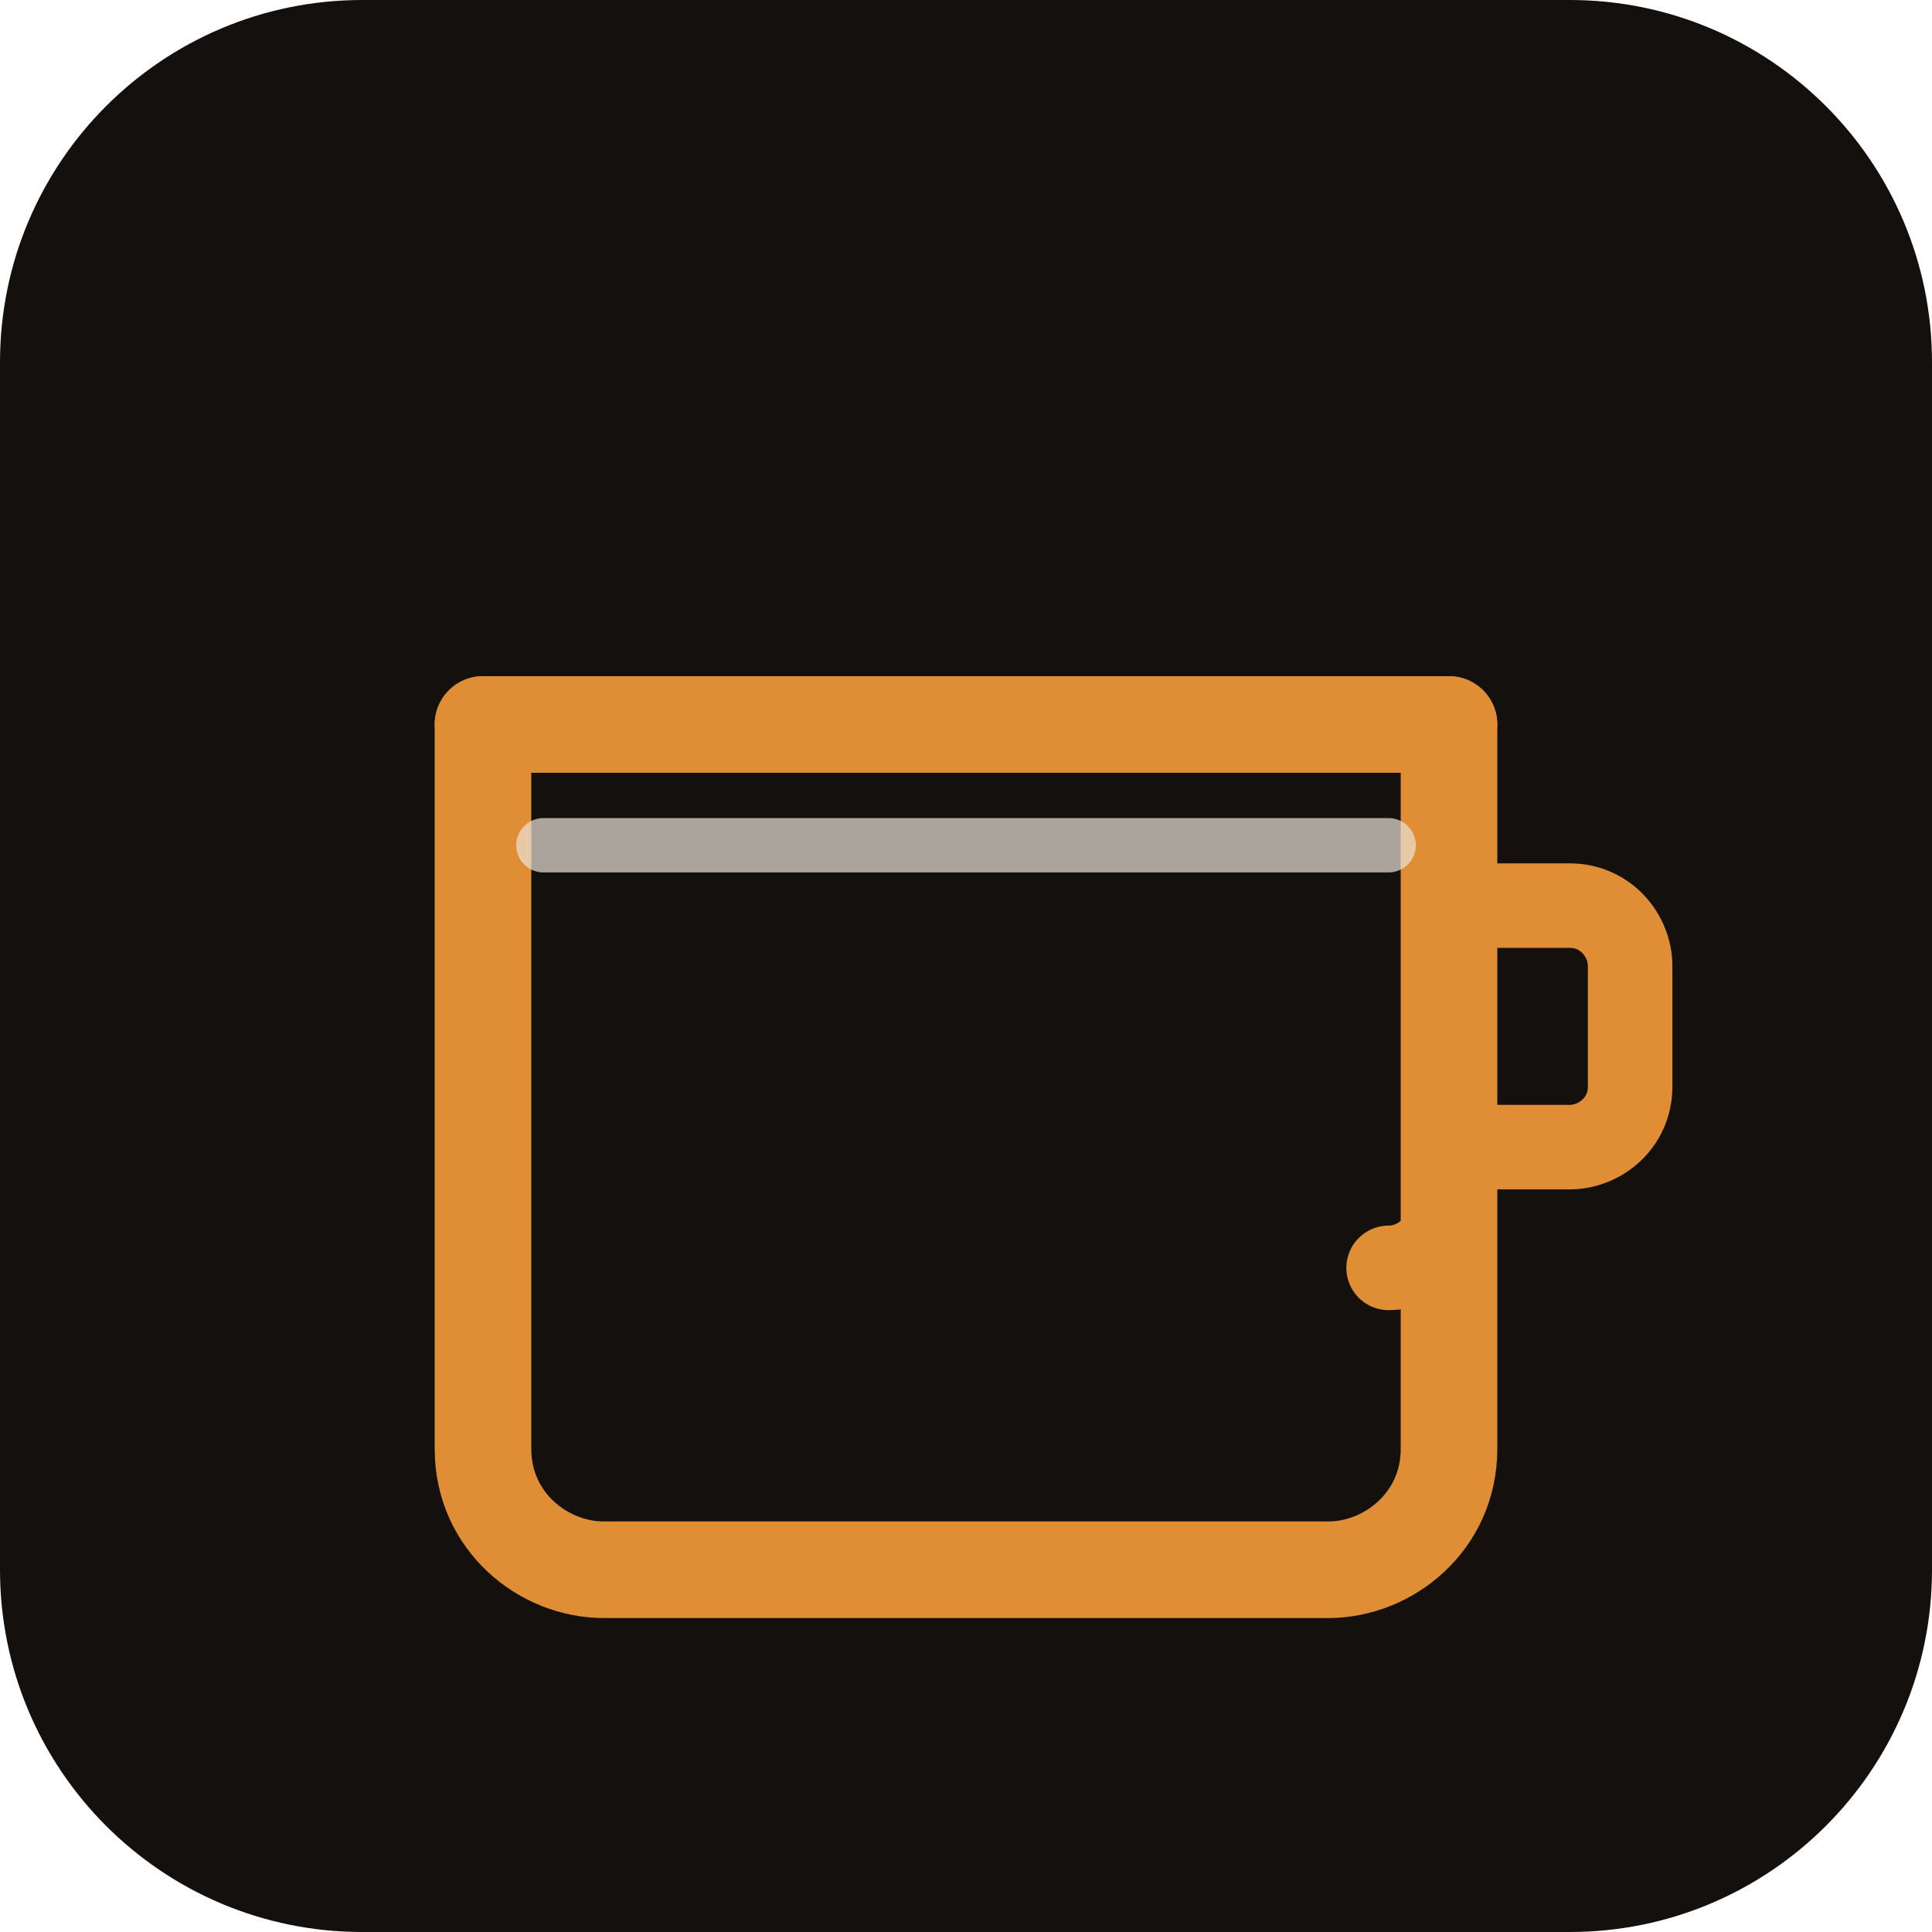
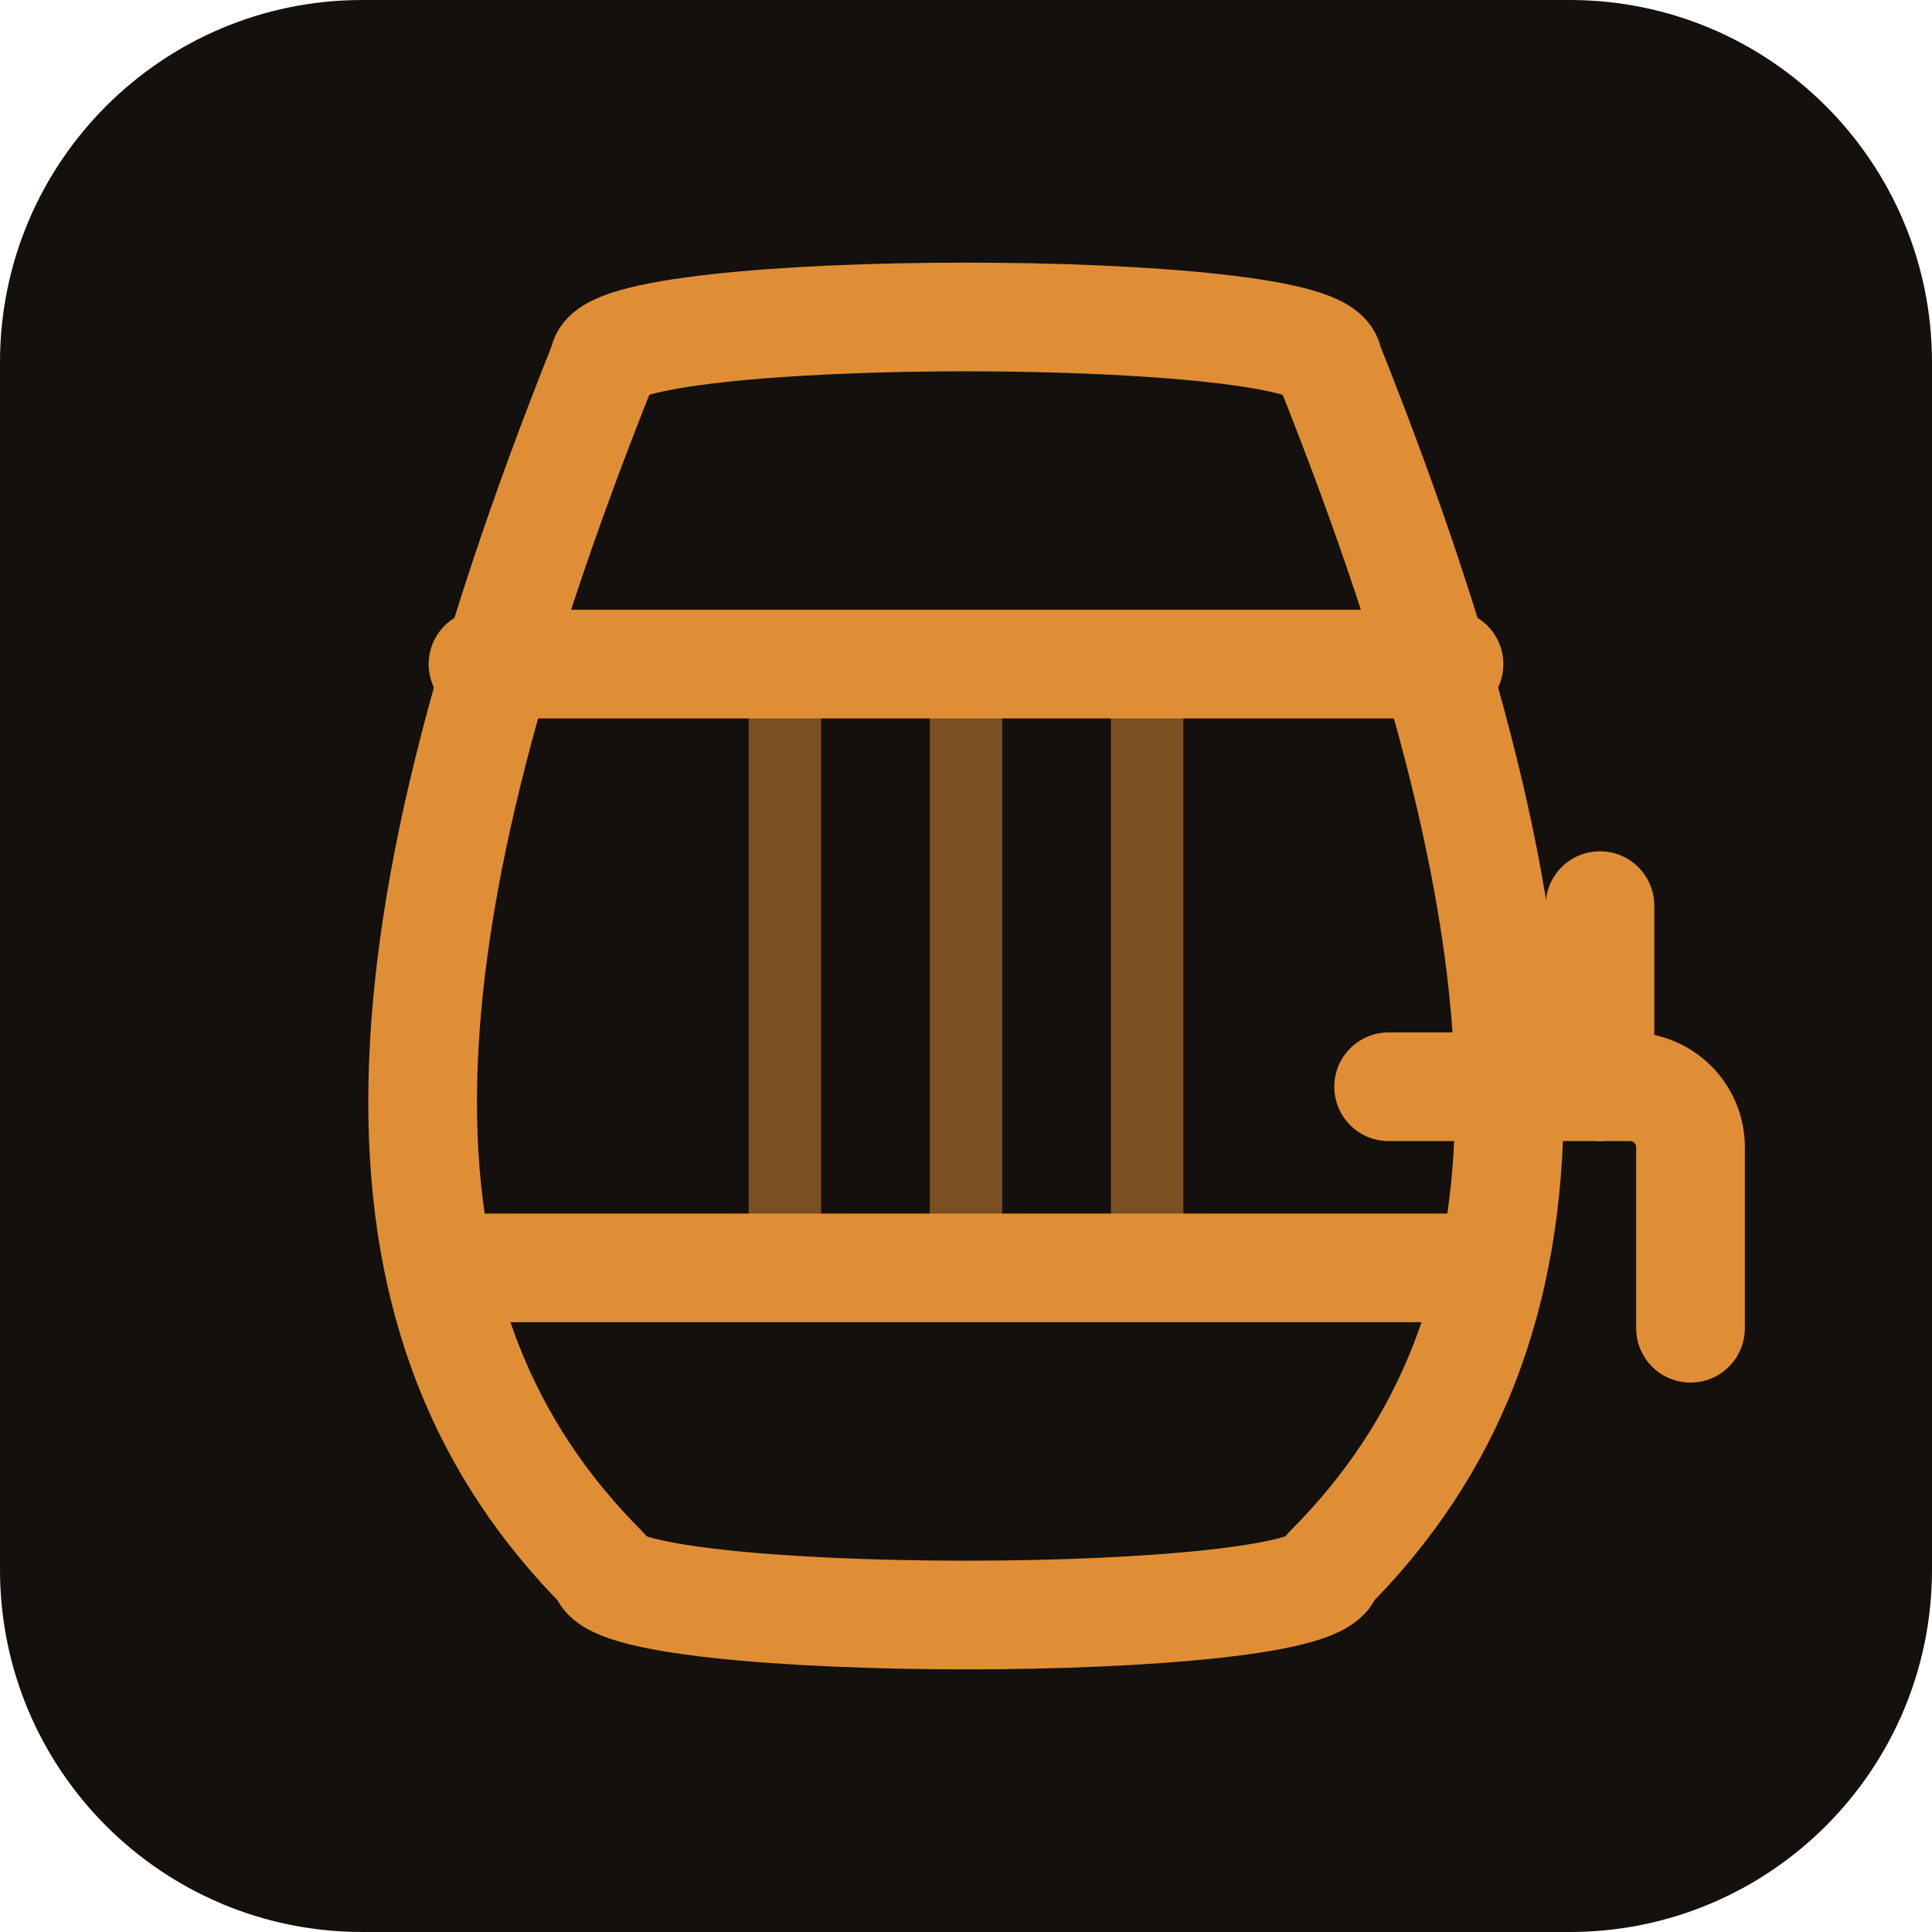
<svg xmlns="http://www.w3.org/2000/svg" viewBox="0 0 32 32" fill="none">
  <rect width="32" height="32" rx="6" fill="#14100e" />
-   <path d="M8 12v12c0 1.2 1 2 2 2h12c1 0 2-.8 2-2V12" stroke="#e08e36" stroke-width="1.6" stroke-linecap="round" stroke-linejoin="round" />
-   <path d="M8 12h16" stroke="#e08e36" stroke-width="1.6" stroke-linecap="round" />
-   <path d="M24 14v6c0 .6-.5 1-1 1" stroke="#e08e36" stroke-width="1.4" stroke-linecap="round" />
-   <path d="M24 15h2c.6 0 1 .5 1 1v2c0 .6-.5 1-1 1h-2" stroke="#e08e36" stroke-width="1.4" stroke-linecap="round" stroke-linejoin="round" />
-   <path d="M9 14h14" stroke="#eae3d9" stroke-width=".9" stroke-linecap="round" opacity=".7" />
+   <g transform="translate(0 0)">
+     <path d="M10 6 C 10 5, 22 5, 22 6 C 26 16, 26 22, 22 26 C 22 27, 10 27, 10 26 C 6 22, 6 16, 10 6 Z" stroke="#e08e36" stroke-width="1.8" stroke-linecap="round" stroke-linejoin="round" />
+     <path d="M 8 11 L 24 11 M 8 21 L 24 21" stroke="#e08e36" stroke-width="1.8" stroke-linecap="round" />
+     <path d="M 13 11 L 13 21 M 16 11 L 16 21 M 19 11 L 19 21" stroke="#e08e36" stroke-width="1.2" stroke-linecap="round" opacity="0.5" />
+     <path d="M 23 18 L 27 18 A 1 1 0 0 1 28 19 L 28 22" stroke="#e08e36" stroke-width="1.8" stroke-linecap="round" stroke-linejoin="round" />
+     <path d="M 26.5 15 L 26.5 18" stroke="#e08e36" stroke-width="1.8" stroke-linecap="round" stroke-linejoin="round" />
+   </g>
</svg>
